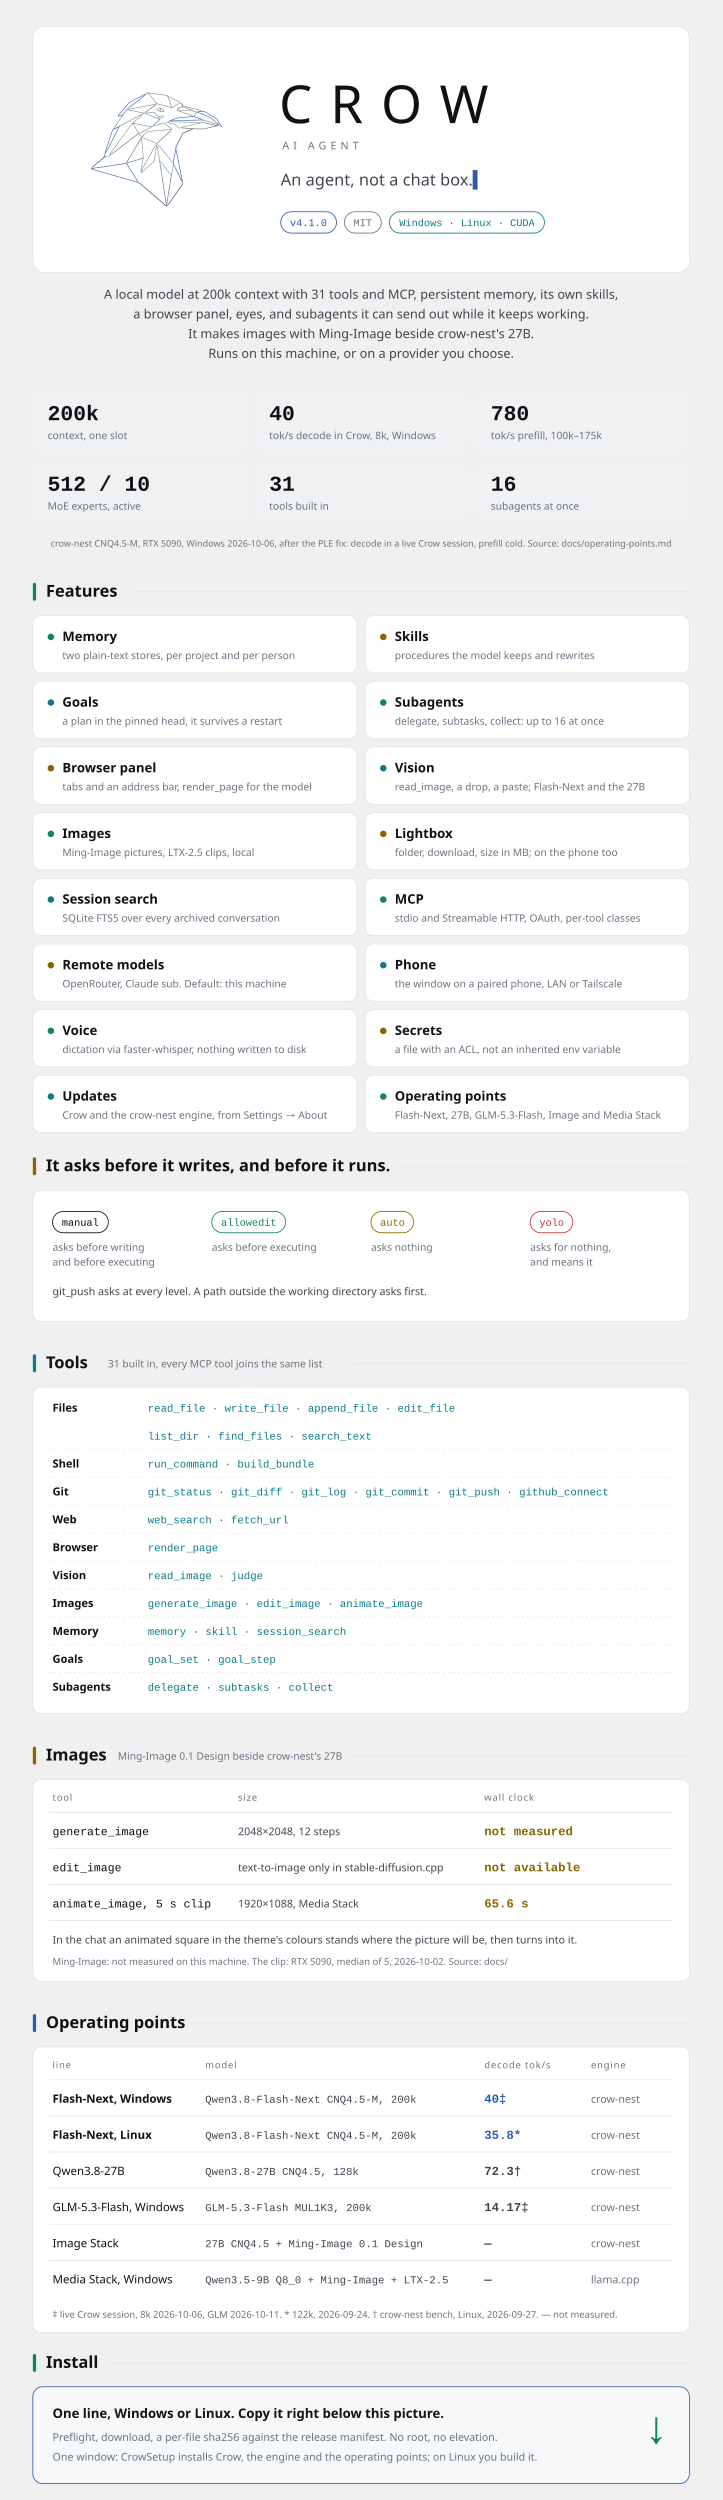
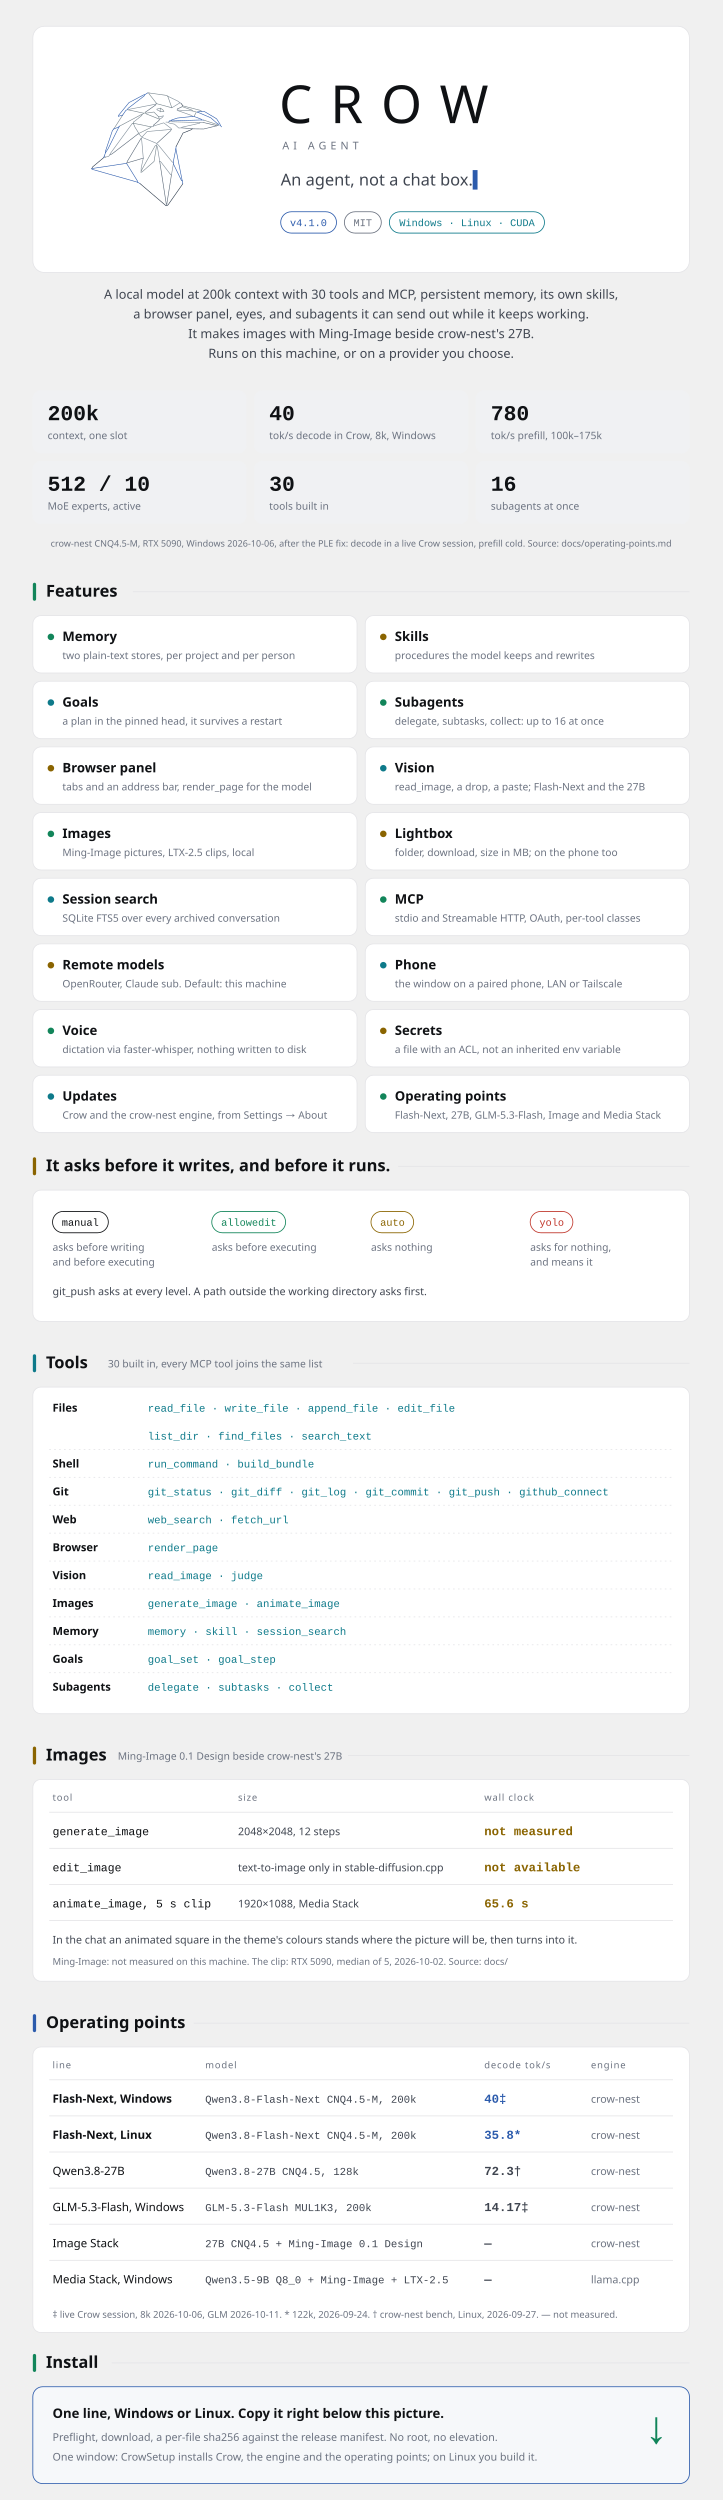
<svg xmlns="http://www.w3.org/2000/svg" viewBox="0 0 880 3046" width="880" height="3046" role="img" aria-label="Crow: an agent, not a chat box. Features, tools, images, operating points.">
  <rect x="40" y="32" width="800" height="300" rx="14" fill="#ffffff" stroke="#e4e4e7" />
  <g transform="translate(70 62) scale(0.235)">
    <g fill="none" stroke-width="3" stroke-linejoin="round" stroke-linecap="round">
      <path stroke="#283647" d="M642 273 650 285" />
      <path stroke="#283647" d="M699 404 693 409 651 426 615 496" />
      <path stroke="#283647" d="M239 554 183 601 178 610" />
      <path stroke="#283647" d="M650 689 573 799 567 802" />
      <path stroke="#283647" d="M428 688 563 803" />
      <path stroke="#576575" d="M508 281 457 317" />
      <path stroke="#576575" d="M647 289 622 301" />
      <path stroke="#576575" d="M526 361 498 385" />
      <path stroke="#576575" d="M755 371 820 386 823 389" />
      <path stroke="#576575" d="M833 387 823 389" />
      <path stroke="#576575" d="M823 389 758 405 699 404" />
      <path stroke="#576575" d="M644 399 699 404" />
      <path stroke="#576575" d="M587 414 515 480" />
      <path stroke="#576575" d="M417 431 283 534 272 539" />
      <path stroke="#576575" d="M436 453 433 454 362 573 360 581" />
      <path stroke="#576575" d="M445 556 360 581" />
      <path stroke="#576575" d="M530 572 564 793 567 794" />
      <path stroke="#576575" d="M591 643 567 794" />
      <path stroke="#576575" d="M563 803 567 802" />
      <path stroke="#576575" d="M567 794 567 802" />
      <path stroke="#7f8c98" d="M572 235 625 261 635 269" />
      <path stroke="#7f8c98" d="M635 269 593 295" />
      <path stroke="#7f8c98" d="M635 269 642 273" />
      <path stroke="#7f8c98" d="M510 276 508 281" />
      <path stroke="#7f8c98" d="M510 276 376 302 368 306" />
      <path stroke="#7f8c98" d="M622 301 620 307 624 307" />
      <path stroke="#7f8c98" d="M534 297 515 302 517 306 532 313" />
      <path stroke="#7f8c98" d="M624 307 625 310 698 336 700 340" />
      <path stroke="#7f8c98" d="M624 307 699 311" />
      <path stroke="#7f8c98" d="M437 335 396 368" />
      <path stroke="#7f8c98" d="M549 337 544 345 529 355" />
      <path stroke="#7f8c98" d="M549 337 525 342" />
      <path stroke="#7f8c98" d="M498 385 497 390" />
      <path stroke="#7f8c98" d="M578 367 739 372" />
      <path stroke="#7f8c98" d="M562 369 575 370" />
      <path stroke="#7f8c98" d="M575 370 579 374 607 380 629 400 644 399" />
      <path stroke="#7f8c98" d="M739 372 737 375 648 395 644 399" />
      <path stroke="#7f8c98" d="M739 372 755 371" />
      <path stroke="#7f8c98" d="M388 376 275 531 272 539" />
      <path stroke="#7f8c98" d="M497 390 485 394" />
      <path stroke="#7f8c98" d="M497 390 551 373 590 403 591 407" />
      <path stroke="#7f8c98" d="M591 407 587 414" />
      <path stroke="#7f8c98" d="M591 407 465 418 438 447" />
      <path stroke="#7f8c98" d="M422 430 437 447" />
      <path stroke="#7f8c98" d="M438 448 515 480" />
      <path stroke="#7f8c98" d="M436 453 445 556" />
      <path stroke="#7f8c98" d="M515 484 523 488 594 575 600 578" />
      <path stroke="#7f8c98" d="M514 491 518 497 530 572" />
      <path stroke="#7f8c98" d="M272 539 265 547 248 551" />
      <path stroke="#7f8c98" d="M243 545 248 551" />
      <path stroke="#7f8c98" d="M248 551 239 554" />
      <path stroke="#7f8c98" d="M445 556 434 608 434 622" />
      <path stroke="#7f8c98" d="M530 572 535 574 587 642 591 643" />
      <path stroke="#7f8c98" d="M601 586 591 643" />
      <path stroke="#75838b" d="M474 218 567 231 572 235" />
      <path stroke="#75838b" d="M474 218 475 223 515 274" />
      <path stroke="#75838b" d="M474 218 467 218" />
      <path stroke="#75838b" d="M572 235 593 295" />
      <path stroke="#75838b" d="M515 274 510 276" />
      <path stroke="#75838b" d="M515 274 593 295" />
      <path stroke="#75838b" d="M457 317 455 322" />
      <path stroke="#75838b" d="M650 285 743 309 747 313" />
      <path stroke="#75838b" d="M647 289 697 307 699 311" />
      <path stroke="#75838b" d="M534 297 532 313" />
      <path stroke="#75838b" d="M534 297 547 306 552 314 533 316 532 313" />
      <path stroke="#75838b" d="M368 306 447 323" />
      <path stroke="#75838b" d="M699 311 720 317" />
      <path stroke="#75838b" d="M720 317 708 340" />
      <path stroke="#75838b" d="M455 322 447 323" />
      <path stroke="#75838b" d="M447 323 438 331" />
      <path stroke="#75838b" d="M458 323 500 317 525 342" />
      <path stroke="#75838b" d="M458 323 461 327 528 354" />
      <path stroke="#75838b" d="M438 331 437 335" />
      <path stroke="#75838b" d="M396 368 393 375" />
      <path stroke="#75838b" d="M438 331 433 331 322 390" />
      <path stroke="#75838b" d="M338 333 292 405" />
      <path stroke="#75838b" d="M525 342 528 354" />
      <path stroke="#75838b" d="M529 355 526 361" />
      <path stroke="#75838b" d="M759 359 828 382" />
      <path stroke="#75838b" d="M393 375 401 394 422 428" />
      <path stroke="#75838b" d="M393 375 388 376" />
      <path stroke="#75838b" d="M393 375 485 394" />
      <path stroke="#75838b" d="M828 382 833 387" />
      <path stroke="#75838b" d="M485 394 484 397 422 428" />
      <path stroke="#75838b" d="M422 430 417 431" />
      <path stroke="#75838b" d="M514 488 506 493 434 622" />
      <path stroke="#75838b" d="M514 491 501 573 438 628 433 629" />
      <path stroke="#75838b" d="M434 622 433 629" />
      <path stroke="#2c5bac" d="M467 218 452 228" />
      <path stroke="#2c5bac" d="M452 228 449 234 366 298 363 305" />
      <path stroke="#2c5bac" d="M452 228 447 228 371 268 317 334 316 339" />
      <path stroke="#2c5bac" d="M363 305 355 308 338 333" />
      <path stroke="#2c5bac" d="M747 313 725 317" />
      <path stroke="#2c5bac" d="M747 313 761 314 825 352 843 380 844 386" />
      <path stroke="#2c5bac" d="M725 317 795 347 830 378" />
      <path stroke="#2c5bac" d="M322 390 319 394" />
      <path stroke="#2c5bac" d="M338 333 316 339" />
      <path stroke="#2c5bac" d="M700 340 623 348 592 358 591 361" />
      <path stroke="#2c5bac" d="M700 340 708 340" />
      <path stroke="#2c5bac" d="M708 340 745 354 747 358" />
      <path stroke="#2c5bac" d="M747 358 595 363 591 361" />
      <path stroke="#2c5bac" d="M747 358 759 359" />
      <path stroke="#2c5bac" d="M591 361 580 363 578 367" />
      <path stroke="#2c5bac" d="M830 378 836 380 838 386" />
      <path stroke="#2c5bac" d="M844 386 851 394" />
      <path stroke="#2c5bac" d="M319 394 262 508 249 528" />
      <path stroke="#2c5bac" d="M319 394 292 405" />
      <path stroke="#2c5bac" d="M615 496 614 508" />
      <path stroke="#2c5bac" d="M292 405 285 413 248 523 249 528" />
      <path stroke="#2c5bac" d="M614 508 600 578" />
      <path stroke="#2c5bac" d="M614 508 647 674" />
      <path stroke="#2c5bac" d="M249 528 243 545" />
      <path stroke="#2c5bac" d="M243 545 239 554" />
      <path stroke="#2c5bac" d="M600 578 601 586" />
      <path stroke="#2c5bac" d="M358 583 178 610" />
      <path stroke="#2c5bac" d="M358 583 415 675 416 681" />
      <path stroke="#2c5bac" d="M601 586 643 672 647 674" />
      <path stroke="#2c5bac" d="M178 610 179 614 416 681" />
      <path stroke="#2c5bac" d="M647 674 650 689" />
      <path stroke="#2c5bac" d="M416 681 428 688" />
    </g>
  </g>
  <text x="340" y="150" font-family="-apple-system,BlinkMacSystemFont,'Segoe UI','Noto Sans',Helvetica,Arial,sans-serif" font-size="64" font-weight="300" fill="#0f1114" text-anchor="start" letter-spacing="22">CROW</text>
  <text x="344" y="182" font-family="-apple-system,BlinkMacSystemFont,'Segoe UI','Noto Sans',Helvetica,Arial,sans-serif" font-size="13" font-weight="400" fill="#6b7280" text-anchor="start" letter-spacing="5">AI AGENT</text>
  <text x="342" y="226" font-family="-apple-system,BlinkMacSystemFont,'Segoe UI','Noto Sans',Helvetica,Arial,sans-serif" font-size="20" fill="#3f4550">An agent, not a chat box.<tspan fill="#2c5bac">▍<animate attributeName="opacity" values="1;1;0;0" keyTimes="0;.5;.5;1" dur="1.1s" repeatCount="indefinite" />
    </tspan>
  </text>
  <rect x="342" y="258" width="68" height="26" rx="13" fill="none" stroke="#2c5bac" />
  <text x="375.8" y="275.5" font-family="ui-monospace,SFMono-Regular,'SF Mono',Menlo,Consolas,'Liberation Mono',monospace" font-size="12.5" font-weight="400" fill="#2c5bac" text-anchor="middle" letter-spacing="0">v4.1.0</text>
  <rect x="419.6" y="258" width="45" height="26" rx="13" fill="none" stroke="#6b7280" />
  <text x="442.0" y="275.5" font-family="ui-monospace,SFMono-Regular,'SF Mono',Menlo,Consolas,'Liberation Mono',monospace" font-size="12.5" font-weight="400" fill="#6b7280" text-anchor="middle" letter-spacing="0">MIT</text>
  <rect x="474.4" y="258" width="189" height="26" rx="13" fill="none" stroke="#0e7a8a" />
  <text x="569.0" y="275.5" font-family="ui-monospace,SFMono-Regular,'SF Mono',Menlo,Consolas,'Liberation Mono',monospace" font-size="12.5" font-weight="400" fill="#0e7a8a" text-anchor="middle" letter-spacing="0">Windows · Linux · CUDA</text>
-   <text x="440.0" y="364" font-family="-apple-system,BlinkMacSystemFont,'Segoe UI','Noto Sans',Helvetica,Arial,sans-serif" font-size="15.5" font-weight="400" fill="#3f4550" text-anchor="middle" letter-spacing="0">A local model at 200k context with 31 tools and MCP, persistent memory, its own skills,</text>
+   <text x="440.0" y="364" font-family="-apple-system,BlinkMacSystemFont,'Segoe UI','Noto Sans',Helvetica,Arial,sans-serif" font-size="15.5" font-weight="400" fill="#3f4550" text-anchor="middle" letter-spacing="0">A local model at 200k context with 30 tools and MCP, persistent memory, its own skills,</text>
  <text x="440.0" y="388" font-family="-apple-system,BlinkMacSystemFont,'Segoe UI','Noto Sans',Helvetica,Arial,sans-serif" font-size="15.5" font-weight="400" fill="#3f4550" text-anchor="middle" letter-spacing="0">a browser panel, eyes, and subagents it can send out while it keeps working.</text>
  <text x="440.0" y="412" font-family="-apple-system,BlinkMacSystemFont,'Segoe UI','Noto Sans',Helvetica,Arial,sans-serif" font-size="15.5" font-weight="400" fill="#3f4550" text-anchor="middle" letter-spacing="0">It makes images with Ming-Image beside crow-nest's 27B.</text>
  <text x="440.0" y="436" font-family="-apple-system,BlinkMacSystemFont,'Segoe UI','Noto Sans',Helvetica,Arial,sans-serif" font-size="15.5" font-weight="400" fill="#3f4550" text-anchor="middle" letter-spacing="0">Runs on this machine, or on a provider you choose.</text>
  <rect x="40" y="476" width="260" height="76" rx="10" fill="#f0f1f3" stroke="#f0f1f3" />
  <text x="58" y="512" font-family="ui-monospace,SFMono-Regular,'SF Mono',Menlo,Consolas,'Liberation Mono',monospace" font-size="26" font-weight="600" fill="#0f1114" text-anchor="start" letter-spacing="0">200k</text>
  <text x="58" y="535" font-family="-apple-system,BlinkMacSystemFont,'Segoe UI','Noto Sans',Helvetica,Arial,sans-serif" font-size="12.5" font-weight="400" fill="#6b7280" text-anchor="start" letter-spacing="0">context, one slot</text>
  <rect x="310" y="476" width="260" height="76" rx="10" fill="#f0f1f3" stroke="#f0f1f3" />
  <text x="328" y="512" font-family="ui-monospace,SFMono-Regular,'SF Mono',Menlo,Consolas,'Liberation Mono',monospace" font-size="26" font-weight="600" fill="#0f1114" text-anchor="start" letter-spacing="0">40</text>
  <text x="328" y="535" font-family="-apple-system,BlinkMacSystemFont,'Segoe UI','Noto Sans',Helvetica,Arial,sans-serif" font-size="12.5" font-weight="400" fill="#6b7280" text-anchor="start" letter-spacing="0">tok/s decode in Crow, 8k, Windows</text>
  <rect x="580" y="476" width="260" height="76" rx="10" fill="#f0f1f3" stroke="#f0f1f3" />
  <text x="598" y="512" font-family="ui-monospace,SFMono-Regular,'SF Mono',Menlo,Consolas,'Liberation Mono',monospace" font-size="26" font-weight="600" fill="#0f1114" text-anchor="start" letter-spacing="0">780</text>
  <text x="598" y="535" font-family="-apple-system,BlinkMacSystemFont,'Segoe UI','Noto Sans',Helvetica,Arial,sans-serif" font-size="12.5" font-weight="400" fill="#6b7280" text-anchor="start" letter-spacing="0">tok/s prefill, 100k–175k</text>
  <rect x="40" y="562" width="260" height="76" rx="10" fill="#f0f1f3" stroke="#f0f1f3" />
  <text x="58" y="598" font-family="ui-monospace,SFMono-Regular,'SF Mono',Menlo,Consolas,'Liberation Mono',monospace" font-size="26" font-weight="600" fill="#0f1114" text-anchor="start" letter-spacing="0">512 / 10</text>
  <text x="58" y="621" font-family="-apple-system,BlinkMacSystemFont,'Segoe UI','Noto Sans',Helvetica,Arial,sans-serif" font-size="12.5" font-weight="400" fill="#6b7280" text-anchor="start" letter-spacing="0">MoE experts, active</text>
  <rect x="310" y="562" width="260" height="76" rx="10" fill="#f0f1f3" stroke="#f0f1f3" />
-   <text x="328" y="598" font-family="ui-monospace,SFMono-Regular,'SF Mono',Menlo,Consolas,'Liberation Mono',monospace" font-size="26" font-weight="600" fill="#0f1114" text-anchor="start" letter-spacing="0">31</text>
+   <text x="328" y="598" font-family="ui-monospace,SFMono-Regular,'SF Mono',Menlo,Consolas,'Liberation Mono',monospace" font-size="26" font-weight="600" fill="#0f1114" text-anchor="start" letter-spacing="0">30</text>
  <text x="328" y="621" font-family="-apple-system,BlinkMacSystemFont,'Segoe UI','Noto Sans',Helvetica,Arial,sans-serif" font-size="12.5" font-weight="400" fill="#6b7280" text-anchor="start" letter-spacing="0">tools built in</text>
  <rect x="580" y="562" width="260" height="76" rx="10" fill="#f0f1f3" stroke="#f0f1f3" />
  <text x="598" y="598" font-family="ui-monospace,SFMono-Regular,'SF Mono',Menlo,Consolas,'Liberation Mono',monospace" font-size="26" font-weight="600" fill="#0f1114" text-anchor="start" letter-spacing="0">16</text>
  <text x="598" y="621" font-family="-apple-system,BlinkMacSystemFont,'Segoe UI','Noto Sans',Helvetica,Arial,sans-serif" font-size="12.5" font-weight="400" fill="#6b7280" text-anchor="start" letter-spacing="0">subagents at once</text>
  <text x="440.0" y="666" font-family="-apple-system,BlinkMacSystemFont,'Segoe UI','Noto Sans',Helvetica,Arial,sans-serif" font-size="11" font-weight="400" fill="#6b7280" text-anchor="middle" letter-spacing="0">crow-nest CNQ4.5-M, RTX 5090, Windows 2026-10-06, after the PLE fix: decode in a live Crow session, prefill cold. Source: docs/operating-points.md</text>
  <rect x="40" y="710" width="4" height="22" rx="2" fill="#12855a" />
  <text x="56" y="727" font-family="-apple-system,BlinkMacSystemFont,'Segoe UI','Noto Sans',Helvetica,Arial,sans-serif" font-size="20" font-weight="600" fill="#0f1114" text-anchor="start" letter-spacing="0">Features</text>
  <line x1="162" y1="721" x2="840" y2="721" stroke="#e4e4e7" />
  <rect x="40" y="750" width="395" height="70" rx="10" fill="#ffffff" stroke="#e4e4e7" />
  <circle cx="62" cy="776" r="4" fill="#12855a" />
  <text x="76" y="781" font-family="-apple-system,BlinkMacSystemFont,'Segoe UI','Noto Sans',Helvetica,Arial,sans-serif" font-size="16" font-weight="600" fill="#0f1114" text-anchor="start" letter-spacing="0">Memory</text>
  <text x="76" y="803" font-family="-apple-system,BlinkMacSystemFont,'Segoe UI','Noto Sans',Helvetica,Arial,sans-serif" font-size="12.5" font-weight="400" fill="#6b7280" text-anchor="start" letter-spacing="0">two plain-text stores, per project and per person</text>
  <rect x="445" y="750" width="395" height="70" rx="10" fill="#ffffff" stroke="#e4e4e7" />
  <circle cx="467" cy="776" r="4" fill="#8a6400" />
  <text x="481" y="781" font-family="-apple-system,BlinkMacSystemFont,'Segoe UI','Noto Sans',Helvetica,Arial,sans-serif" font-size="16" font-weight="600" fill="#0f1114" text-anchor="start" letter-spacing="0">Skills</text>
  <text x="481" y="803" font-family="-apple-system,BlinkMacSystemFont,'Segoe UI','Noto Sans',Helvetica,Arial,sans-serif" font-size="12.5" font-weight="400" fill="#6b7280" text-anchor="start" letter-spacing="0">procedures the model keeps and rewrites</text>
  <rect x="40" y="830" width="395" height="70" rx="10" fill="#ffffff" stroke="#e4e4e7" />
  <circle cx="62" cy="856" r="4" fill="#0e7a8a" />
  <text x="76" y="861" font-family="-apple-system,BlinkMacSystemFont,'Segoe UI','Noto Sans',Helvetica,Arial,sans-serif" font-size="16" font-weight="600" fill="#0f1114" text-anchor="start" letter-spacing="0">Goals</text>
  <text x="76" y="883" font-family="-apple-system,BlinkMacSystemFont,'Segoe UI','Noto Sans',Helvetica,Arial,sans-serif" font-size="12.5" font-weight="400" fill="#6b7280" text-anchor="start" letter-spacing="0">a plan in the pinned head, it survives a restart</text>
  <rect x="445" y="830" width="395" height="70" rx="10" fill="#ffffff" stroke="#e4e4e7" />
  <circle cx="467" cy="856" r="4" fill="#12855a" />
  <text x="481" y="861" font-family="-apple-system,BlinkMacSystemFont,'Segoe UI','Noto Sans',Helvetica,Arial,sans-serif" font-size="16" font-weight="600" fill="#0f1114" text-anchor="start" letter-spacing="0">Subagents</text>
  <text x="481" y="883" font-family="-apple-system,BlinkMacSystemFont,'Segoe UI','Noto Sans',Helvetica,Arial,sans-serif" font-size="12.5" font-weight="400" fill="#6b7280" text-anchor="start" letter-spacing="0">delegate, subtasks, collect: up to 16 at once</text>
  <rect x="40" y="910" width="395" height="70" rx="10" fill="#ffffff" stroke="#e4e4e7" />
  <circle cx="62" cy="936" r="4" fill="#8a6400" />
  <text x="76" y="941" font-family="-apple-system,BlinkMacSystemFont,'Segoe UI','Noto Sans',Helvetica,Arial,sans-serif" font-size="16" font-weight="600" fill="#0f1114" text-anchor="start" letter-spacing="0">Browser panel</text>
  <text x="76" y="963" font-family="-apple-system,BlinkMacSystemFont,'Segoe UI','Noto Sans',Helvetica,Arial,sans-serif" font-size="12.5" font-weight="400" fill="#6b7280" text-anchor="start" letter-spacing="0">tabs and an address bar, render_page for the model</text>
  <rect x="445" y="910" width="395" height="70" rx="10" fill="#ffffff" stroke="#e4e4e7" />
  <circle cx="467" cy="936" r="4" fill="#0e7a8a" />
  <text x="481" y="941" font-family="-apple-system,BlinkMacSystemFont,'Segoe UI','Noto Sans',Helvetica,Arial,sans-serif" font-size="16" font-weight="600" fill="#0f1114" text-anchor="start" letter-spacing="0">Vision</text>
  <text x="481" y="963" font-family="-apple-system,BlinkMacSystemFont,'Segoe UI','Noto Sans',Helvetica,Arial,sans-serif" font-size="12.5" font-weight="400" fill="#6b7280" text-anchor="start" letter-spacing="0">read_image, a drop, a paste; Flash-Next and the 27B</text>
  <rect x="40" y="990" width="395" height="70" rx="10" fill="#ffffff" stroke="#e4e4e7" />
  <circle cx="62" cy="1016" r="4" fill="#12855a" />
  <text x="76" y="1021" font-family="-apple-system,BlinkMacSystemFont,'Segoe UI','Noto Sans',Helvetica,Arial,sans-serif" font-size="16" font-weight="600" fill="#0f1114" text-anchor="start" letter-spacing="0">Images</text>
  <text x="76" y="1043" font-family="-apple-system,BlinkMacSystemFont,'Segoe UI','Noto Sans',Helvetica,Arial,sans-serif" font-size="12.5" font-weight="400" fill="#6b7280" text-anchor="start" letter-spacing="0">Ming-Image pictures, LTX-2.5 clips, local</text>
  <rect x="445" y="990" width="395" height="70" rx="10" fill="#ffffff" stroke="#e4e4e7" />
  <circle cx="467" cy="1016" r="4" fill="#8a6400" />
  <text x="481" y="1021" font-family="-apple-system,BlinkMacSystemFont,'Segoe UI','Noto Sans',Helvetica,Arial,sans-serif" font-size="16" font-weight="600" fill="#0f1114" text-anchor="start" letter-spacing="0">Lightbox</text>
  <text x="481" y="1043" font-family="-apple-system,BlinkMacSystemFont,'Segoe UI','Noto Sans',Helvetica,Arial,sans-serif" font-size="12.5" font-weight="400" fill="#6b7280" text-anchor="start" letter-spacing="0">folder, download, size in MB; on the phone too</text>
  <rect x="40" y="1070" width="395" height="70" rx="10" fill="#ffffff" stroke="#e4e4e7" />
  <circle cx="62" cy="1096" r="4" fill="#0e7a8a" />
  <text x="76" y="1101" font-family="-apple-system,BlinkMacSystemFont,'Segoe UI','Noto Sans',Helvetica,Arial,sans-serif" font-size="16" font-weight="600" fill="#0f1114" text-anchor="start" letter-spacing="0">Session search</text>
  <text x="76" y="1123" font-family="-apple-system,BlinkMacSystemFont,'Segoe UI','Noto Sans',Helvetica,Arial,sans-serif" font-size="12.5" font-weight="400" fill="#6b7280" text-anchor="start" letter-spacing="0">SQLite FTS5 over every archived conversation</text>
  <rect x="445" y="1070" width="395" height="70" rx="10" fill="#ffffff" stroke="#e4e4e7" />
  <circle cx="467" cy="1096" r="4" fill="#12855a" />
  <text x="481" y="1101" font-family="-apple-system,BlinkMacSystemFont,'Segoe UI','Noto Sans',Helvetica,Arial,sans-serif" font-size="16" font-weight="600" fill="#0f1114" text-anchor="start" letter-spacing="0">MCP</text>
  <text x="481" y="1123" font-family="-apple-system,BlinkMacSystemFont,'Segoe UI','Noto Sans',Helvetica,Arial,sans-serif" font-size="12.5" font-weight="400" fill="#6b7280" text-anchor="start" letter-spacing="0">stdio and Streamable HTTP, OAuth, per-tool classes</text>
  <rect x="40" y="1150" width="395" height="70" rx="10" fill="#ffffff" stroke="#e4e4e7" />
  <circle cx="62" cy="1176" r="4" fill="#8a6400" />
  <text x="76" y="1181" font-family="-apple-system,BlinkMacSystemFont,'Segoe UI','Noto Sans',Helvetica,Arial,sans-serif" font-size="16" font-weight="600" fill="#0f1114" text-anchor="start" letter-spacing="0">Remote models</text>
  <text x="76" y="1203" font-family="-apple-system,BlinkMacSystemFont,'Segoe UI','Noto Sans',Helvetica,Arial,sans-serif" font-size="12.5" font-weight="400" fill="#6b7280" text-anchor="start" letter-spacing="0">OpenRouter, Claude sub. Default: this machine</text>
  <rect x="445" y="1150" width="395" height="70" rx="10" fill="#ffffff" stroke="#e4e4e7" />
  <circle cx="467" cy="1176" r="4" fill="#0e7a8a" />
  <text x="481" y="1181" font-family="-apple-system,BlinkMacSystemFont,'Segoe UI','Noto Sans',Helvetica,Arial,sans-serif" font-size="16" font-weight="600" fill="#0f1114" text-anchor="start" letter-spacing="0">Phone</text>
  <text x="481" y="1203" font-family="-apple-system,BlinkMacSystemFont,'Segoe UI','Noto Sans',Helvetica,Arial,sans-serif" font-size="12.5" font-weight="400" fill="#6b7280" text-anchor="start" letter-spacing="0">the window on a paired phone, LAN or Tailscale</text>
  <rect x="40" y="1230" width="395" height="70" rx="10" fill="#ffffff" stroke="#e4e4e7" />
  <circle cx="62" cy="1256" r="4" fill="#12855a" />
  <text x="76" y="1261" font-family="-apple-system,BlinkMacSystemFont,'Segoe UI','Noto Sans',Helvetica,Arial,sans-serif" font-size="16" font-weight="600" fill="#0f1114" text-anchor="start" letter-spacing="0">Voice</text>
  <text x="76" y="1283" font-family="-apple-system,BlinkMacSystemFont,'Segoe UI','Noto Sans',Helvetica,Arial,sans-serif" font-size="12.5" font-weight="400" fill="#6b7280" text-anchor="start" letter-spacing="0">dictation via faster-whisper, nothing written to disk</text>
  <rect x="445" y="1230" width="395" height="70" rx="10" fill="#ffffff" stroke="#e4e4e7" />
  <circle cx="467" cy="1256" r="4" fill="#8a6400" />
  <text x="481" y="1261" font-family="-apple-system,BlinkMacSystemFont,'Segoe UI','Noto Sans',Helvetica,Arial,sans-serif" font-size="16" font-weight="600" fill="#0f1114" text-anchor="start" letter-spacing="0">Secrets</text>
  <text x="481" y="1283" font-family="-apple-system,BlinkMacSystemFont,'Segoe UI','Noto Sans',Helvetica,Arial,sans-serif" font-size="12.5" font-weight="400" fill="#6b7280" text-anchor="start" letter-spacing="0">a file with an ACL, not an inherited env variable</text>
  <rect x="40" y="1310" width="395" height="70" rx="10" fill="#ffffff" stroke="#e4e4e7" />
  <circle cx="62" cy="1336" r="4" fill="#0e7a8a" />
  <text x="76" y="1341" font-family="-apple-system,BlinkMacSystemFont,'Segoe UI','Noto Sans',Helvetica,Arial,sans-serif" font-size="16" font-weight="600" fill="#0f1114" text-anchor="start" letter-spacing="0">Updates</text>
  <text x="76" y="1363" font-family="-apple-system,BlinkMacSystemFont,'Segoe UI','Noto Sans',Helvetica,Arial,sans-serif" font-size="12.5" font-weight="400" fill="#6b7280" text-anchor="start" letter-spacing="0">Crow and the crow-nest engine, from Settings → About</text>
  <rect x="445" y="1310" width="395" height="70" rx="10" fill="#ffffff" stroke="#e4e4e7" />
  <circle cx="467" cy="1336" r="4" fill="#12855a" />
  <text x="481" y="1341" font-family="-apple-system,BlinkMacSystemFont,'Segoe UI','Noto Sans',Helvetica,Arial,sans-serif" font-size="16" font-weight="600" fill="#0f1114" text-anchor="start" letter-spacing="0">Operating points</text>
  <text x="481" y="1363" font-family="-apple-system,BlinkMacSystemFont,'Segoe UI','Noto Sans',Helvetica,Arial,sans-serif" font-size="12.5" font-weight="400" fill="#6b7280" text-anchor="start" letter-spacing="0">Flash-Next, 27B, GLM-5.3-Flash, Image and Media Stack</text>
  <rect x="40" y="1410" width="4" height="22" rx="2" fill="#8a6400" />
  <text x="56" y="1427" font-family="-apple-system,BlinkMacSystemFont,'Segoe UI','Noto Sans',Helvetica,Arial,sans-serif" font-size="20" font-weight="600" fill="#0f1114" text-anchor="start" letter-spacing="0">It asks before it writes, and before it runs.</text>
  <line x1="485" y1="1421" x2="840" y2="1421" stroke="#e4e4e7" />
  <rect x="40" y="1450" width="800" height="160" rx="10" fill="#ffffff" stroke="#e4e4e7" />
  <rect x="64" y="1476" width="68" height="26" rx="13" fill="none" stroke="#0f1114" />
  <text x="97.8" y="1493.5" font-family="ui-monospace,SFMono-Regular,'SF Mono',Menlo,Consolas,'Liberation Mono',monospace" font-size="12.5" font-weight="400" fill="#0f1114" text-anchor="middle" letter-spacing="0">manual</text>
  <text x="64" y="1524" font-family="-apple-system,BlinkMacSystemFont,'Segoe UI','Noto Sans',Helvetica,Arial,sans-serif" font-size="12.5" font-weight="400" fill="#6b7280" text-anchor="start" letter-spacing="0">asks before writing</text>
  <text x="64" y="1542" font-family="-apple-system,BlinkMacSystemFont,'Segoe UI','Noto Sans',Helvetica,Arial,sans-serif" font-size="12.5" font-weight="400" fill="#6b7280" text-anchor="start" letter-spacing="0">and before executing</text>
  <rect x="258" y="1476" width="90" height="26" rx="13" fill="none" stroke="#12855a" />
  <text x="303.2" y="1493.5" font-family="ui-monospace,SFMono-Regular,'SF Mono',Menlo,Consolas,'Liberation Mono',monospace" font-size="12.5" font-weight="400" fill="#12855a" text-anchor="middle" letter-spacing="0">allowedit</text>
  <text x="258" y="1524" font-family="-apple-system,BlinkMacSystemFont,'Segoe UI','Noto Sans',Helvetica,Arial,sans-serif" font-size="12.5" font-weight="400" fill="#6b7280" text-anchor="start" letter-spacing="0">asks before executing</text>
  <rect x="452" y="1476" width="52" height="26" rx="13" fill="none" stroke="#8a6400" />
  <text x="478.2" y="1493.5" font-family="ui-monospace,SFMono-Regular,'SF Mono',Menlo,Consolas,'Liberation Mono',monospace" font-size="12.5" font-weight="400" fill="#8a6400" text-anchor="middle" letter-spacing="0">auto</text>
  <text x="452" y="1524" font-family="-apple-system,BlinkMacSystemFont,'Segoe UI','Noto Sans',Helvetica,Arial,sans-serif" font-size="12.5" font-weight="400" fill="#6b7280" text-anchor="start" letter-spacing="0">asks nothing</text>
  <rect x="646" y="1476" width="52" height="26" rx="13" fill="none" stroke="#c0362b" />
  <text x="672.2" y="1493.5" font-family="ui-monospace,SFMono-Regular,'SF Mono',Menlo,Consolas,'Liberation Mono',monospace" font-size="12.5" font-weight="400" fill="#c0362b" text-anchor="middle" letter-spacing="0">yolo</text>
  <text x="646" y="1524" font-family="-apple-system,BlinkMacSystemFont,'Segoe UI','Noto Sans',Helvetica,Arial,sans-serif" font-size="12.5" font-weight="400" fill="#6b7280" text-anchor="start" letter-spacing="0">asks for nothing,</text>
  <text x="646" y="1542" font-family="-apple-system,BlinkMacSystemFont,'Segoe UI','Noto Sans',Helvetica,Arial,sans-serif" font-size="12.5" font-weight="400" fill="#6b7280" text-anchor="start" letter-spacing="0">and means it</text>
  <text x="64" y="1578" font-family="-apple-system,BlinkMacSystemFont,'Segoe UI','Noto Sans',Helvetica,Arial,sans-serif" font-size="13" font-weight="400" fill="#3f4550" text-anchor="start" letter-spacing="0">git_push asks at every level. A path outside the working directory asks first.</text>
  <rect x="40" y="1650" width="4" height="22" rx="2" fill="#0e7a8a" />
  <text x="56" y="1667" font-family="-apple-system,BlinkMacSystemFont,'Segoe UI','Noto Sans',Helvetica,Arial,sans-serif" font-size="20" font-weight="600" fill="#0f1114" text-anchor="start" letter-spacing="0">Tools</text>
-   <text x="131.5" y="1666" font-family="-apple-system,BlinkMacSystemFont,'Segoe UI','Noto Sans',Helvetica,Arial,sans-serif" font-size="12.5" font-weight="400" fill="#6b7280" text-anchor="start" letter-spacing="0">31 built in, every MCP tool joins the same list</text>
+   <text x="131.5" y="1666" font-family="-apple-system,BlinkMacSystemFont,'Segoe UI','Noto Sans',Helvetica,Arial,sans-serif" font-size="12.5" font-weight="400" fill="#6b7280" text-anchor="start" letter-spacing="0">30 built in, every MCP tool joins the same list</text>
  <line x1="430" y1="1661" x2="840" y2="1661" stroke="#e4e4e7" />
  <rect x="40" y="1690" width="800" height="398" rx="10" fill="#ffffff" stroke="#e4e4e7" />
  <text x="64" y="1720" font-family="-apple-system,BlinkMacSystemFont,'Segoe UI','Noto Sans',Helvetica,Arial,sans-serif" font-size="13.5" font-weight="600" fill="#0f1114" text-anchor="start" letter-spacing="0">Files</text>
  <text x="180" y="1720" font-family="ui-monospace,SFMono-Regular,'SF Mono',Menlo,Consolas,'Liberation Mono',monospace" font-size="13" font-weight="400" fill="#0e7a8a" text-anchor="start" letter-spacing="0">read_file · write_file · append_file · edit_file</text>
  <text x="64" y="1754" font-family="-apple-system,BlinkMacSystemFont,'Segoe UI','Noto Sans',Helvetica,Arial,sans-serif" font-size="13.5" font-weight="600" fill="#0f1114" text-anchor="start" letter-spacing="0" />
  <text x="180" y="1754" font-family="ui-monospace,SFMono-Regular,'SF Mono',Menlo,Consolas,'Liberation Mono',monospace" font-size="13" font-weight="400" fill="#0e7a8a" text-anchor="start" letter-spacing="0">list_dir · find_files · search_text</text>
  <line x1="60" y1="1766" x2="820" y2="1766" stroke="#e4e4e7" stroke-dasharray="2 4" />
  <text x="64" y="1788" font-family="-apple-system,BlinkMacSystemFont,'Segoe UI','Noto Sans',Helvetica,Arial,sans-serif" font-size="13.5" font-weight="600" fill="#0f1114" text-anchor="start" letter-spacing="0">Shell</text>
  <text x="180" y="1788" font-family="ui-monospace,SFMono-Regular,'SF Mono',Menlo,Consolas,'Liberation Mono',monospace" font-size="13" font-weight="400" fill="#0e7a8a" text-anchor="start" letter-spacing="0">run_command · build_bundle</text>
  <line x1="60" y1="1800" x2="820" y2="1800" stroke="#e4e4e7" stroke-dasharray="2 4" />
  <text x="64" y="1822" font-family="-apple-system,BlinkMacSystemFont,'Segoe UI','Noto Sans',Helvetica,Arial,sans-serif" font-size="13.5" font-weight="600" fill="#0f1114" text-anchor="start" letter-spacing="0">Git</text>
  <text x="180" y="1822" font-family="ui-monospace,SFMono-Regular,'SF Mono',Menlo,Consolas,'Liberation Mono',monospace" font-size="13" font-weight="400" fill="#0e7a8a" text-anchor="start" letter-spacing="0">git_status · git_diff · git_log · git_commit · git_push · github_connect</text>
  <line x1="60" y1="1834" x2="820" y2="1834" stroke="#e4e4e7" stroke-dasharray="2 4" />
  <text x="64" y="1856" font-family="-apple-system,BlinkMacSystemFont,'Segoe UI','Noto Sans',Helvetica,Arial,sans-serif" font-size="13.5" font-weight="600" fill="#0f1114" text-anchor="start" letter-spacing="0">Web</text>
  <text x="180" y="1856" font-family="ui-monospace,SFMono-Regular,'SF Mono',Menlo,Consolas,'Liberation Mono',monospace" font-size="13" font-weight="400" fill="#0e7a8a" text-anchor="start" letter-spacing="0">web_search · fetch_url</text>
  <line x1="60" y1="1868" x2="820" y2="1868" stroke="#e4e4e7" stroke-dasharray="2 4" />
  <text x="64" y="1890" font-family="-apple-system,BlinkMacSystemFont,'Segoe UI','Noto Sans',Helvetica,Arial,sans-serif" font-size="13.5" font-weight="600" fill="#0f1114" text-anchor="start" letter-spacing="0">Browser</text>
  <text x="180" y="1890" font-family="ui-monospace,SFMono-Regular,'SF Mono',Menlo,Consolas,'Liberation Mono',monospace" font-size="13" font-weight="400" fill="#0e7a8a" text-anchor="start" letter-spacing="0">render_page</text>
  <line x1="60" y1="1902" x2="820" y2="1902" stroke="#e4e4e7" stroke-dasharray="2 4" />
  <text x="64" y="1924" font-family="-apple-system,BlinkMacSystemFont,'Segoe UI','Noto Sans',Helvetica,Arial,sans-serif" font-size="13.5" font-weight="600" fill="#0f1114" text-anchor="start" letter-spacing="0">Vision</text>
  <text x="180" y="1924" font-family="ui-monospace,SFMono-Regular,'SF Mono',Menlo,Consolas,'Liberation Mono',monospace" font-size="13" font-weight="400" fill="#0e7a8a" text-anchor="start" letter-spacing="0">read_image · judge</text>
  <line x1="60" y1="1936" x2="820" y2="1936" stroke="#e4e4e7" stroke-dasharray="2 4" />
  <text x="64" y="1958" font-family="-apple-system,BlinkMacSystemFont,'Segoe UI','Noto Sans',Helvetica,Arial,sans-serif" font-size="13.5" font-weight="600" fill="#0f1114" text-anchor="start" letter-spacing="0">Images</text>
-   <text x="180" y="1958" font-family="ui-monospace,SFMono-Regular,'SF Mono',Menlo,Consolas,'Liberation Mono',monospace" font-size="13" font-weight="400" fill="#0e7a8a" text-anchor="start" letter-spacing="0">generate_image · edit_image · animate_image</text>
+   <text x="180" y="1958" font-family="ui-monospace,SFMono-Regular,'SF Mono',Menlo,Consolas,'Liberation Mono',monospace" font-size="13" font-weight="400" fill="#0e7a8a" text-anchor="start" letter-spacing="0">generate_image · animate_image</text>
  <line x1="60" y1="1970" x2="820" y2="1970" stroke="#e4e4e7" stroke-dasharray="2 4" />
  <text x="64" y="1992" font-family="-apple-system,BlinkMacSystemFont,'Segoe UI','Noto Sans',Helvetica,Arial,sans-serif" font-size="13.5" font-weight="600" fill="#0f1114" text-anchor="start" letter-spacing="0">Memory</text>
  <text x="180" y="1992" font-family="ui-monospace,SFMono-Regular,'SF Mono',Menlo,Consolas,'Liberation Mono',monospace" font-size="13" font-weight="400" fill="#0e7a8a" text-anchor="start" letter-spacing="0">memory · skill · session_search</text>
  <line x1="60" y1="2004" x2="820" y2="2004" stroke="#e4e4e7" stroke-dasharray="2 4" />
  <text x="64" y="2026" font-family="-apple-system,BlinkMacSystemFont,'Segoe UI','Noto Sans',Helvetica,Arial,sans-serif" font-size="13.5" font-weight="600" fill="#0f1114" text-anchor="start" letter-spacing="0">Goals</text>
  <text x="180" y="2026" font-family="ui-monospace,SFMono-Regular,'SF Mono',Menlo,Consolas,'Liberation Mono',monospace" font-size="13" font-weight="400" fill="#0e7a8a" text-anchor="start" letter-spacing="0">goal_set · goal_step</text>
  <line x1="60" y1="2038" x2="820" y2="2038" stroke="#e4e4e7" stroke-dasharray="2 4" />
  <text x="64" y="2060" font-family="-apple-system,BlinkMacSystemFont,'Segoe UI','Noto Sans',Helvetica,Arial,sans-serif" font-size="13.5" font-weight="600" fill="#0f1114" text-anchor="start" letter-spacing="0">Subagents</text>
  <text x="180" y="2060" font-family="ui-monospace,SFMono-Regular,'SF Mono',Menlo,Consolas,'Liberation Mono',monospace" font-size="13" font-weight="400" fill="#0e7a8a" text-anchor="start" letter-spacing="0">delegate · subtasks · collect</text>
  <rect x="40" y="2128" width="4" height="22" rx="2" fill="#8a6400" />
  <text x="56" y="2145" font-family="-apple-system,BlinkMacSystemFont,'Segoe UI','Noto Sans',Helvetica,Arial,sans-serif" font-size="20" font-weight="600" fill="#0f1114" text-anchor="start" letter-spacing="0">Images</text>
  <text x="143.5" y="2144" font-family="-apple-system,BlinkMacSystemFont,'Segoe UI','Noto Sans',Helvetica,Arial,sans-serif" font-size="12.5" font-weight="400" fill="#6b7280" text-anchor="start" letter-spacing="0">Ming-Image 0.1 Design beside crow-nest's 27B</text>
  <line x1="424" y1="2139" x2="840" y2="2139" stroke="#e4e4e7" />
  <rect x="40" y="2168" width="800" height="246" rx="10" fill="#ffffff" stroke="#e4e4e7" />
  <text x="64" y="2194" font-family="-apple-system,BlinkMacSystemFont,'Segoe UI','Noto Sans',Helvetica,Arial,sans-serif" font-size="11.5" font-weight="400" fill="#6b7280" text-anchor="start" letter-spacing="1">tool</text>
  <text x="290" y="2194" font-family="-apple-system,BlinkMacSystemFont,'Segoe UI','Noto Sans',Helvetica,Arial,sans-serif" font-size="11.5" font-weight="400" fill="#6b7280" text-anchor="start" letter-spacing="1">size</text>
  <text x="590" y="2194" font-family="-apple-system,BlinkMacSystemFont,'Segoe UI','Noto Sans',Helvetica,Arial,sans-serif" font-size="11.5" font-weight="400" fill="#6b7280" text-anchor="start" letter-spacing="1">wall clock</text>
  <line x1="60" y1="2208" x2="820" y2="2208" stroke="#e4e4e7" />
  <text x="64" y="2236" font-family="ui-monospace,SFMono-Regular,'SF Mono',Menlo,Consolas,'Liberation Mono',monospace" font-size="14" font-weight="400" fill="#0f1114" text-anchor="start" letter-spacing="0">generate_image</text>
  <text x="290" y="2236" font-family="-apple-system,BlinkMacSystemFont,'Segoe UI','Noto Sans',Helvetica,Arial,sans-serif" font-size="13" font-weight="400" fill="#3f4550" text-anchor="start" letter-spacing="0">2048×2048, 12 steps</text>
  <text x="590" y="2236" font-family="ui-monospace,SFMono-Regular,'SF Mono',Menlo,Consolas,'Liberation Mono',monospace" font-size="15" font-weight="600" fill="#8a6400" text-anchor="start" letter-spacing="0">not measured</text>
  <line x1="60" y1="2252" x2="820" y2="2252" stroke="#e4e4e7" />
  <text x="64" y="2280" font-family="ui-monospace,SFMono-Regular,'SF Mono',Menlo,Consolas,'Liberation Mono',monospace" font-size="14" font-weight="400" fill="#0f1114" text-anchor="start" letter-spacing="0">edit_image</text>
  <text x="290" y="2280" font-family="-apple-system,BlinkMacSystemFont,'Segoe UI','Noto Sans',Helvetica,Arial,sans-serif" font-size="13" font-weight="400" fill="#3f4550" text-anchor="start" letter-spacing="0">text-to-image only in stable-diffusion.cpp</text>
  <text x="590" y="2280" font-family="ui-monospace,SFMono-Regular,'SF Mono',Menlo,Consolas,'Liberation Mono',monospace" font-size="15" font-weight="600" fill="#8a6400" text-anchor="start" letter-spacing="0">not available</text>
  <line x1="60" y1="2296" x2="820" y2="2296" stroke="#e4e4e7" />
  <text x="64" y="2324" font-family="ui-monospace,SFMono-Regular,'SF Mono',Menlo,Consolas,'Liberation Mono',monospace" font-size="14" font-weight="400" fill="#0f1114" text-anchor="start" letter-spacing="0">animate_image, 5 s clip</text>
  <text x="290" y="2324" font-family="-apple-system,BlinkMacSystemFont,'Segoe UI','Noto Sans',Helvetica,Arial,sans-serif" font-size="13" font-weight="400" fill="#3f4550" text-anchor="start" letter-spacing="0">1920×1088, Media Stack</text>
  <text x="590" y="2324" font-family="ui-monospace,SFMono-Regular,'SF Mono',Menlo,Consolas,'Liberation Mono',monospace" font-size="15" font-weight="600" fill="#8a6400" text-anchor="start" letter-spacing="0">65.6 s</text>
  <line x1="60" y1="2340" x2="820" y2="2340" stroke="#e4e4e7" />
  <text x="64" y="2368" font-family="-apple-system,BlinkMacSystemFont,'Segoe UI','Noto Sans',Helvetica,Arial,sans-serif" font-size="13" font-weight="400" fill="#3f4550" text-anchor="start" letter-spacing="0">In the chat an animated square in the theme's colours stands where the picture will be, then turns into it.</text>
  <text x="64" y="2394" font-family="-apple-system,BlinkMacSystemFont,'Segoe UI','Noto Sans',Helvetica,Arial,sans-serif" font-size="11.5" font-weight="400" fill="#6b7280" text-anchor="start" letter-spacing="0">Ming-Image: not measured on this machine. The clip: RTX 5090, median of 5, 2026-10-02. Source: docs/</text>
  <rect x="40" y="2454" width="4" height="22" rx="2" fill="#2c5bac" />
  <text x="56" y="2471" font-family="-apple-system,BlinkMacSystemFont,'Segoe UI','Noto Sans',Helvetica,Arial,sans-serif" font-size="20" font-weight="600" fill="#0f1114" text-anchor="start" letter-spacing="0">Operating points</text>
  <line x1="236" y1="2465" x2="840" y2="2465" stroke="#e4e4e7" />
  <rect x="40" y="2494" width="800" height="348" rx="10" fill="#ffffff" stroke="#e4e4e7" />
  <text x="64" y="2520" font-family="-apple-system,BlinkMacSystemFont,'Segoe UI','Noto Sans',Helvetica,Arial,sans-serif" font-size="11.5" font-weight="400" fill="#6b7280" text-anchor="start" letter-spacing="1">line</text>
  <text x="250" y="2520" font-family="-apple-system,BlinkMacSystemFont,'Segoe UI','Noto Sans',Helvetica,Arial,sans-serif" font-size="11.5" font-weight="400" fill="#6b7280" text-anchor="start" letter-spacing="1">model</text>
  <text x="590" y="2520" font-family="-apple-system,BlinkMacSystemFont,'Segoe UI','Noto Sans',Helvetica,Arial,sans-serif" font-size="11.5" font-weight="400" fill="#6b7280" text-anchor="start" letter-spacing="1">decode tok/s</text>
  <text x="720" y="2520" font-family="-apple-system,BlinkMacSystemFont,'Segoe UI','Noto Sans',Helvetica,Arial,sans-serif" font-size="11.5" font-weight="400" fill="#6b7280" text-anchor="start" letter-spacing="1">engine</text>
  <line x1="60" y1="2534" x2="820" y2="2534" stroke="#e4e4e7" />
  <text x="64" y="2562" font-family="-apple-system,BlinkMacSystemFont,'Segoe UI','Noto Sans',Helvetica,Arial,sans-serif" font-size="14" font-weight="600" fill="#0f1114" text-anchor="start" letter-spacing="0">Flash-Next, Windows</text>
  <text x="250" y="2562" font-family="ui-monospace,SFMono-Regular,'SF Mono',Menlo,Consolas,'Liberation Mono',monospace" font-size="13" font-weight="400" fill="#3f4550" text-anchor="start" letter-spacing="0">Qwen3.8-Flash-Next CNQ4.5-M, 200k</text>
  <text x="590" y="2562" font-family="ui-monospace,SFMono-Regular,'SF Mono',Menlo,Consolas,'Liberation Mono',monospace" font-size="15" font-weight="600" fill="#2c5bac" text-anchor="start" letter-spacing="0">40‡</text>
  <text x="720" y="2562" font-family="-apple-system,BlinkMacSystemFont,'Segoe UI','Noto Sans',Helvetica,Arial,sans-serif" font-size="13" font-weight="400" fill="#6b7280" text-anchor="start" letter-spacing="0">crow-nest</text>
  <line x1="60" y1="2578" x2="820" y2="2578" stroke="#e4e4e7" />
  <text x="64" y="2606" font-family="-apple-system,BlinkMacSystemFont,'Segoe UI','Noto Sans',Helvetica,Arial,sans-serif" font-size="14" font-weight="600" fill="#0f1114" text-anchor="start" letter-spacing="0">Flash-Next, Linux</text>
  <text x="250" y="2606" font-family="ui-monospace,SFMono-Regular,'SF Mono',Menlo,Consolas,'Liberation Mono',monospace" font-size="13" font-weight="400" fill="#3f4550" text-anchor="start" letter-spacing="0">Qwen3.8-Flash-Next CNQ4.5-M, 200k</text>
  <text x="590" y="2606" font-family="ui-monospace,SFMono-Regular,'SF Mono',Menlo,Consolas,'Liberation Mono',monospace" font-size="15" font-weight="600" fill="#2c5bac" text-anchor="start" letter-spacing="0">35.8*</text>
  <text x="720" y="2606" font-family="-apple-system,BlinkMacSystemFont,'Segoe UI','Noto Sans',Helvetica,Arial,sans-serif" font-size="13" font-weight="400" fill="#6b7280" text-anchor="start" letter-spacing="0">crow-nest</text>
  <line x1="60" y1="2622" x2="820" y2="2622" stroke="#e4e4e7" />
  <text x="64" y="2650" font-family="-apple-system,BlinkMacSystemFont,'Segoe UI','Noto Sans',Helvetica,Arial,sans-serif" font-size="14" font-weight="400" fill="#0f1114" text-anchor="start" letter-spacing="0">Qwen3.8-27B</text>
  <text x="250" y="2650" font-family="ui-monospace,SFMono-Regular,'SF Mono',Menlo,Consolas,'Liberation Mono',monospace" font-size="13" font-weight="400" fill="#3f4550" text-anchor="start" letter-spacing="0">Qwen3.8-27B CNQ4.5, 128k</text>
  <text x="590" y="2650" font-family="ui-monospace,SFMono-Regular,'SF Mono',Menlo,Consolas,'Liberation Mono',monospace" font-size="15" font-weight="600" fill="#3f4550" text-anchor="start" letter-spacing="0">72.3†</text>
  <text x="720" y="2650" font-family="-apple-system,BlinkMacSystemFont,'Segoe UI','Noto Sans',Helvetica,Arial,sans-serif" font-size="13" font-weight="400" fill="#6b7280" text-anchor="start" letter-spacing="0">crow-nest</text>
  <line x1="60" y1="2666" x2="820" y2="2666" stroke="#e4e4e7" />
  <text x="64" y="2694" font-family="-apple-system,BlinkMacSystemFont,'Segoe UI','Noto Sans',Helvetica,Arial,sans-serif" font-size="14" font-weight="400" fill="#0f1114" text-anchor="start" letter-spacing="0">GLM-5.3-Flash, Windows</text>
  <text x="250" y="2694" font-family="ui-monospace,SFMono-Regular,'SF Mono',Menlo,Consolas,'Liberation Mono',monospace" font-size="13" font-weight="400" fill="#3f4550" text-anchor="start" letter-spacing="0">GLM-5.3-Flash MUL1K3, 200k</text>
  <text x="590" y="2694" font-family="ui-monospace,SFMono-Regular,'SF Mono',Menlo,Consolas,'Liberation Mono',monospace" font-size="15" font-weight="600" fill="#3f4550" text-anchor="start" letter-spacing="0">14.17‡</text>
  <text x="720" y="2694" font-family="-apple-system,BlinkMacSystemFont,'Segoe UI','Noto Sans',Helvetica,Arial,sans-serif" font-size="13" font-weight="400" fill="#6b7280" text-anchor="start" letter-spacing="0">crow-nest</text>
  <line x1="60" y1="2710" x2="820" y2="2710" stroke="#e4e4e7" />
  <text x="64" y="2738" font-family="-apple-system,BlinkMacSystemFont,'Segoe UI','Noto Sans',Helvetica,Arial,sans-serif" font-size="14" font-weight="400" fill="#0f1114" text-anchor="start" letter-spacing="0">Image Stack</text>
  <text x="250" y="2738" font-family="ui-monospace,SFMono-Regular,'SF Mono',Menlo,Consolas,'Liberation Mono',monospace" font-size="13" font-weight="400" fill="#3f4550" text-anchor="start" letter-spacing="0">27B CNQ4.5 + Ming-Image 0.1 Design</text>
  <text x="590" y="2738" font-family="ui-monospace,SFMono-Regular,'SF Mono',Menlo,Consolas,'Liberation Mono',monospace" font-size="15" font-weight="600" fill="#3f4550" text-anchor="start" letter-spacing="0">—</text>
  <text x="720" y="2738" font-family="-apple-system,BlinkMacSystemFont,'Segoe UI','Noto Sans',Helvetica,Arial,sans-serif" font-size="13" font-weight="400" fill="#6b7280" text-anchor="start" letter-spacing="0">crow-nest</text>
  <line x1="60" y1="2754" x2="820" y2="2754" stroke="#e4e4e7" />
  <text x="64" y="2782" font-family="-apple-system,BlinkMacSystemFont,'Segoe UI','Noto Sans',Helvetica,Arial,sans-serif" font-size="14" font-weight="400" fill="#0f1114" text-anchor="start" letter-spacing="0">Media Stack, Windows</text>
  <text x="250" y="2782" font-family="ui-monospace,SFMono-Regular,'SF Mono',Menlo,Consolas,'Liberation Mono',monospace" font-size="13" font-weight="400" fill="#3f4550" text-anchor="start" letter-spacing="0">Qwen3.5-9B Q8_0 + Ming-Image + LTX-2.5</text>
  <text x="590" y="2782" font-family="ui-monospace,SFMono-Regular,'SF Mono',Menlo,Consolas,'Liberation Mono',monospace" font-size="15" font-weight="600" fill="#3f4550" text-anchor="start" letter-spacing="0">—</text>
  <text x="720" y="2782" font-family="-apple-system,BlinkMacSystemFont,'Segoe UI','Noto Sans',Helvetica,Arial,sans-serif" font-size="13" font-weight="400" fill="#6b7280" text-anchor="start" letter-spacing="0">llama.cpp</text>
  <text x="64" y="2824" font-family="-apple-system,BlinkMacSystemFont,'Segoe UI','Noto Sans',Helvetica,Arial,sans-serif" font-size="11.5" font-weight="400" fill="#6b7280" text-anchor="start" letter-spacing="0">‡ live Crow session, 8k 2026-10-06, GLM 2026-10-11. * 122k, 2026-09-24. † crow-nest bench, Linux, 2026-09-27. — not measured.</text>
  <rect x="40" y="2868" width="4" height="22" rx="2" fill="#12855a" />
  <text x="56" y="2885" font-family="-apple-system,BlinkMacSystemFont,'Segoe UI','Noto Sans',Helvetica,Arial,sans-serif" font-size="20" font-weight="600" fill="#0f1114" text-anchor="start" letter-spacing="0">Install</text>
  <line x1="136" y1="2879" x2="840" y2="2879" stroke="#e4e4e7" />
  <rect x="40" y="2908" width="800" height="118" rx="12" fill="#f6f8fa" stroke="#2c5bac" />
  <text x="64" y="2946" font-family="-apple-system,BlinkMacSystemFont,'Segoe UI','Noto Sans',Helvetica,Arial,sans-serif" font-size="16" font-weight="600" fill="#0f1114" text-anchor="start" letter-spacing="0">One line, Windows or Linux. Copy it right below this picture.</text>
  <text x="64" y="2974" font-family="-apple-system,BlinkMacSystemFont,'Segoe UI','Noto Sans',Helvetica,Arial,sans-serif" font-size="13" font-weight="400" fill="#6b7280" text-anchor="start" letter-spacing="0">Preflight, download, a per-file sha256 against the release manifest. No root, no elevation.</text>
  <text x="64" y="2998" font-family="-apple-system,BlinkMacSystemFont,'Segoe UI','Noto Sans',Helvetica,Arial,sans-serif" font-size="13" font-weight="400" fill="#6b7280" text-anchor="start" letter-spacing="0">One window: CrowSetup installs Crow, the engine and the operating points; on Linux you build it.</text>
  <text x="810" y="2974" font-family="-apple-system,BlinkMacSystemFont,'Segoe UI','Noto Sans',Helvetica,Arial,sans-serif" font-size="40" font-weight="400" fill="#12855a" text-anchor="end" letter-spacing="0">↓</text>
</svg>
